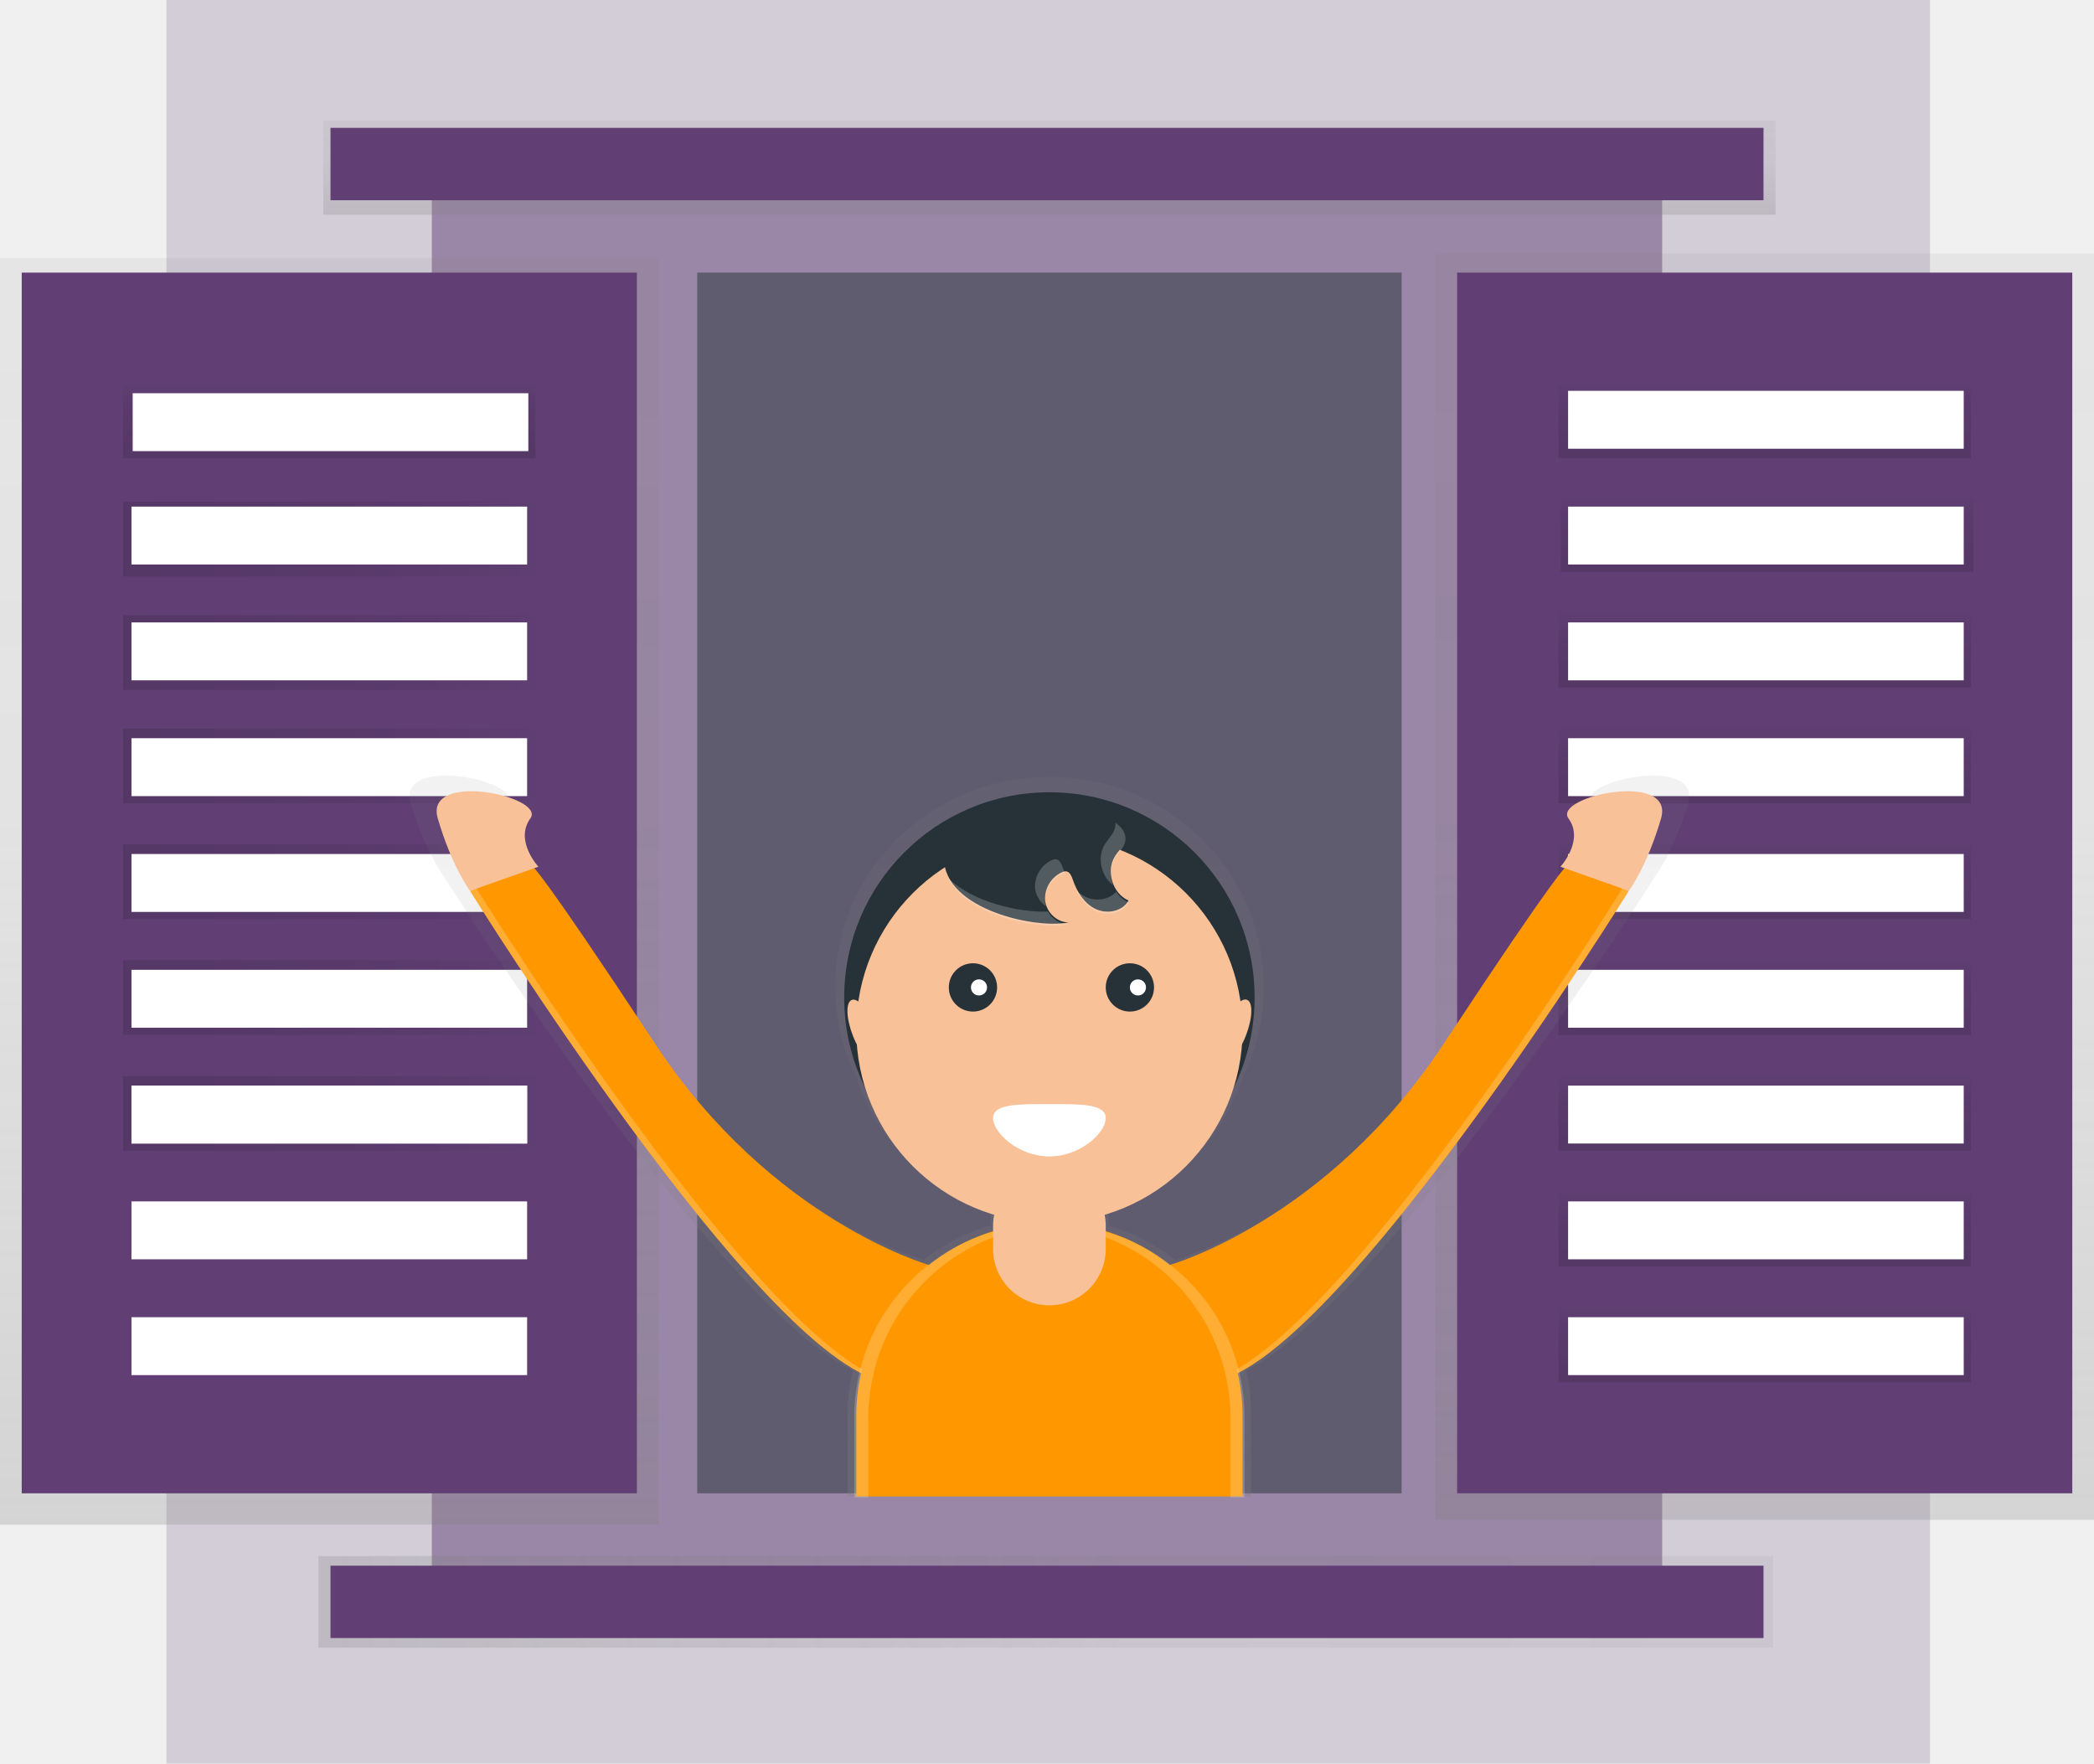
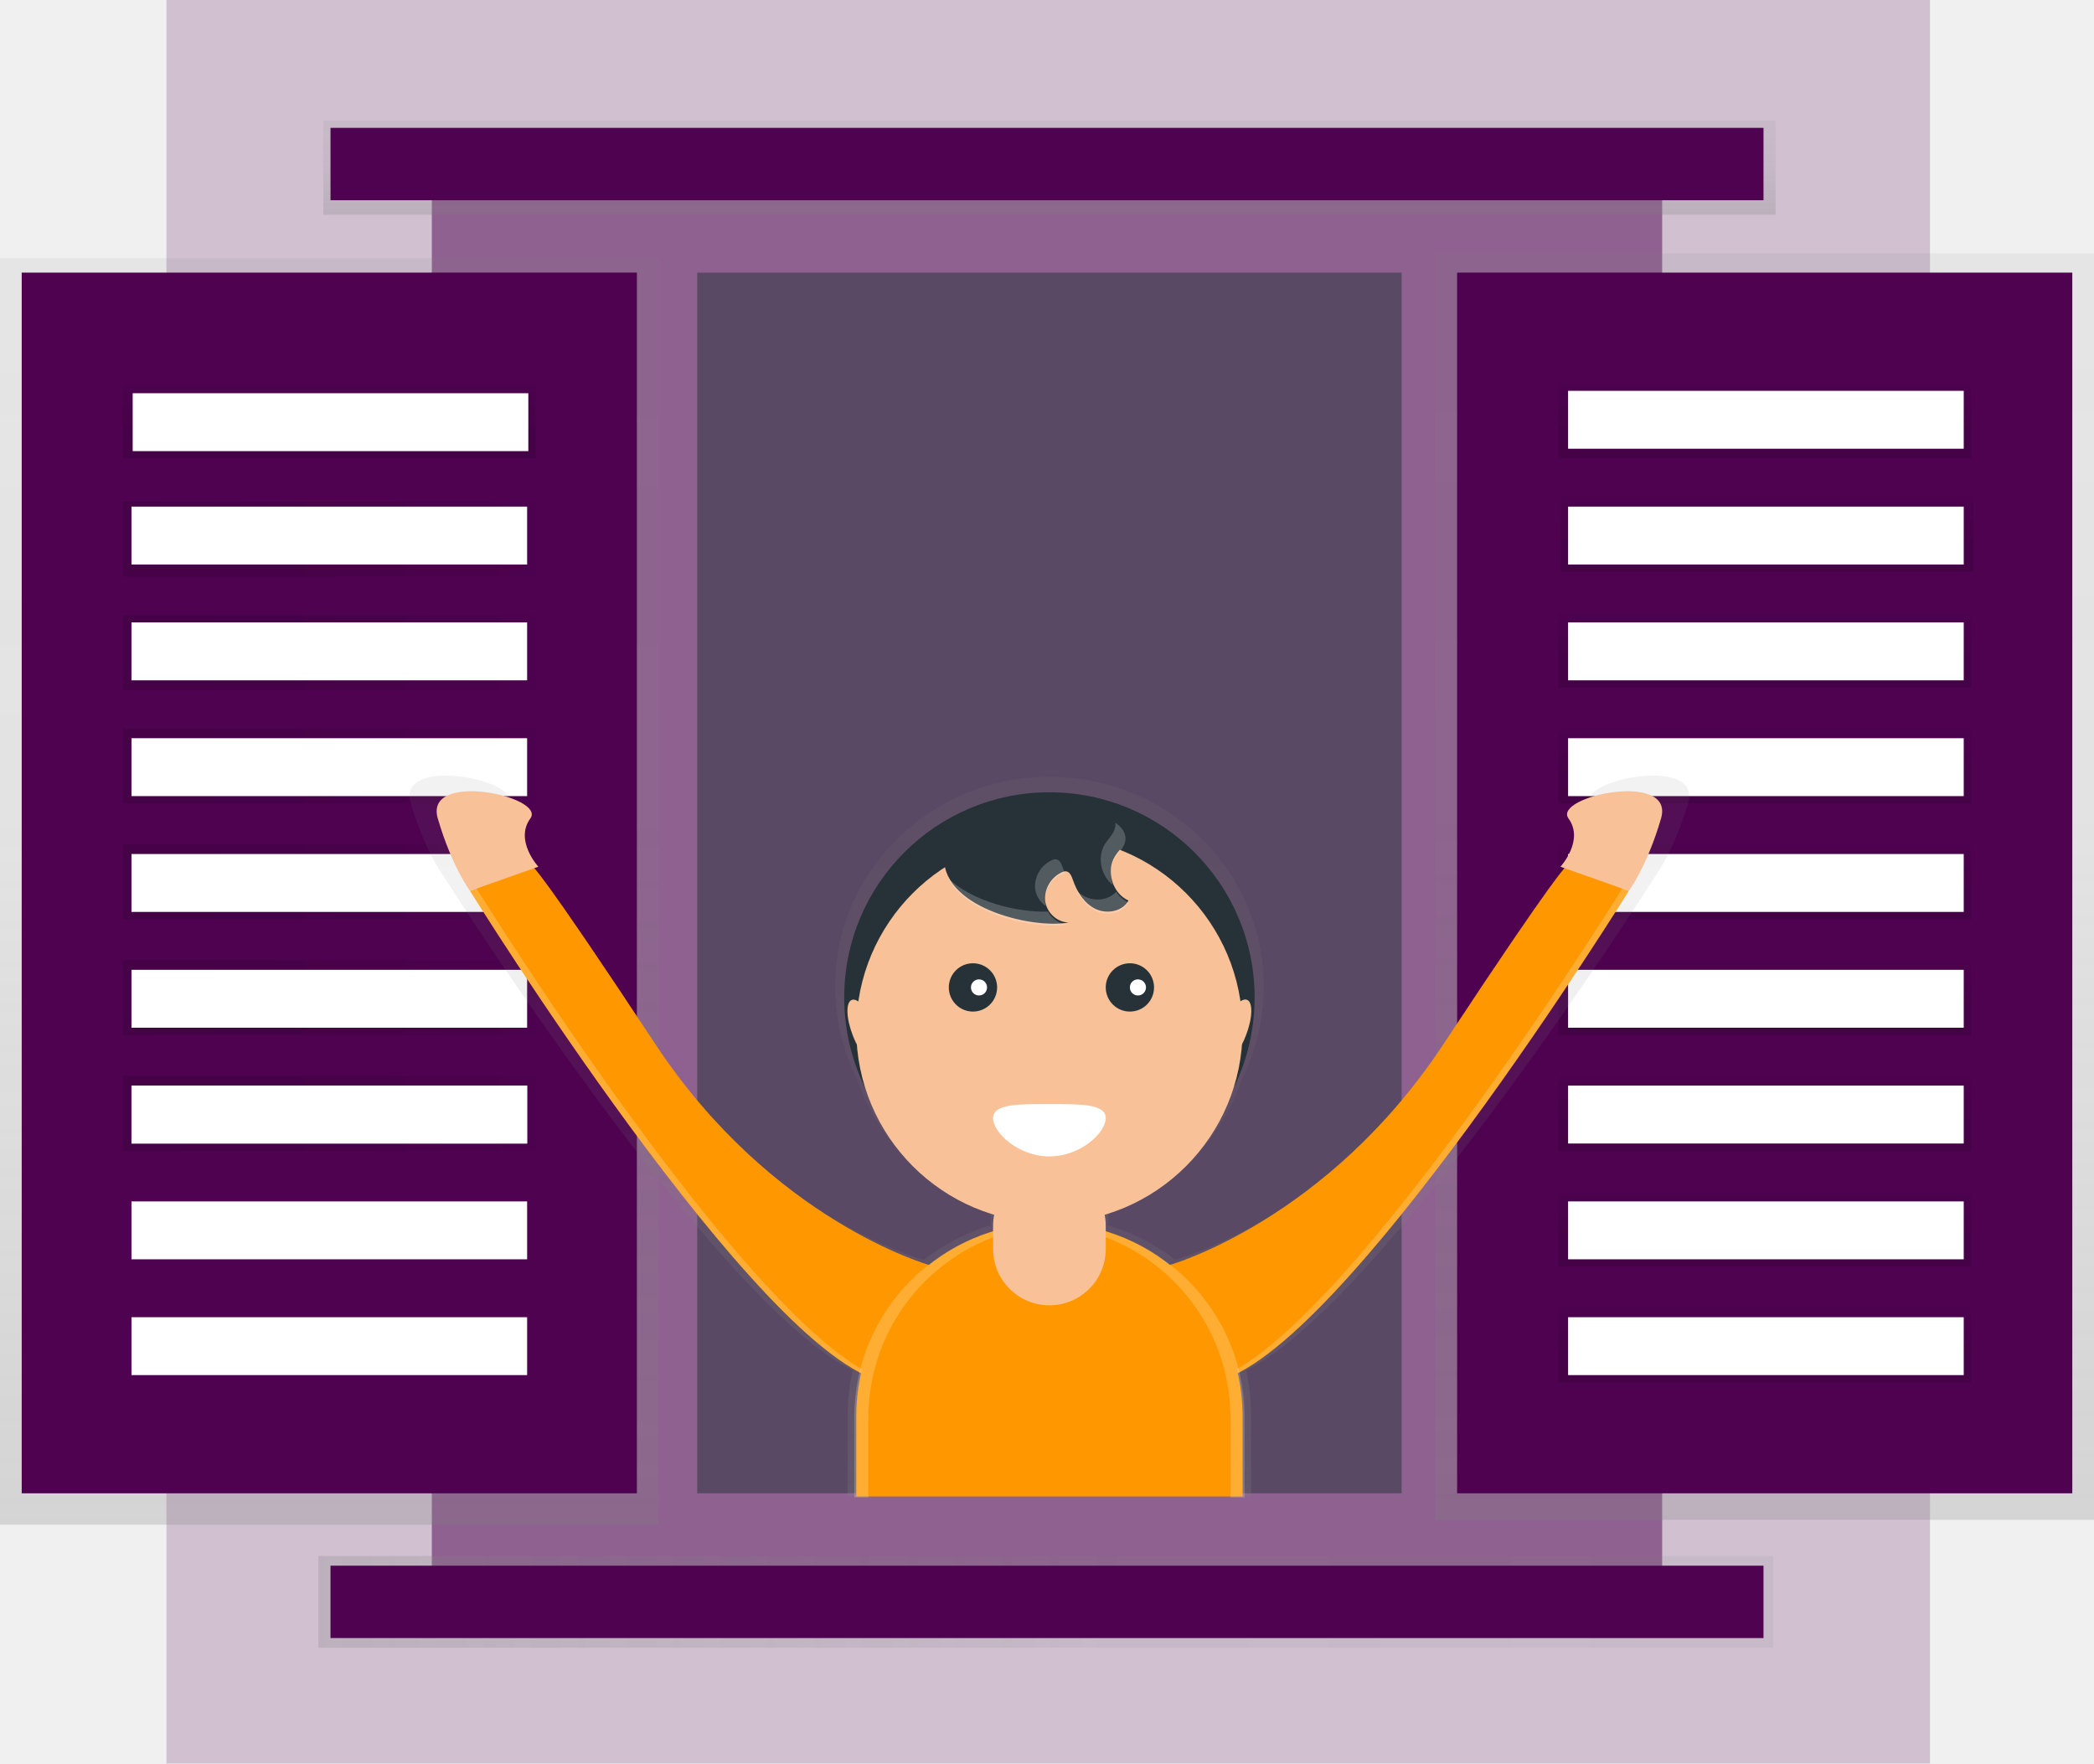
<svg xmlns="http://www.w3.org/2000/svg" xmlns:xlink="http://www.w3.org/1999/xlink" id="fd1e300e-6133-4b79-9025-3394cccdd89f" data-name="Layer 1" width="868" height="731" viewBox="0 0 868 731">
  <defs>
    <linearGradient id="06147ff9-8cd2-48ac-a1c1-caecd7b6d6a5" x1="731.5" y1="630" x2="731.5" y2="105" gradientUnits="userSpaceOnUse">
      <stop offset="0" stop-color="gray" stop-opacity="0.25" />
      <stop offset="0.54" stop-color="gray" stop-opacity="0.12" />
      <stop offset="1" stop-color="gray" stop-opacity="0.1" />
    </linearGradient>
    <linearGradient id="a49b107c-cf66-4ec6-8282-86ab0caa351c" x1="136.5" y1="632" x2="136.5" y2="107" xlink:href="#06147ff9-8cd2-48ac-a1c1-caecd7b6d6a5" />
    <linearGradient id="1f9811ff-c8f4-40a6-be63-e60ca0341cbe" x1="136.5" y1="190" x2="136.5" y2="159" gradientUnits="userSpaceOnUse">
      <stop offset="0" stop-opacity="0.12" />
      <stop offset="0.55" stop-opacity="0.09" />
      <stop offset="1" stop-opacity="0.02" />
    </linearGradient>
    <linearGradient id="b9a200bd-353c-4381-b6e1-073e5213fd80" x1="732.5" y1="237" x2="732.5" y2="206" xlink:href="#1f9811ff-c8f4-40a6-be63-e60ca0341cbe" />
    <linearGradient id="bd740118-0fc8-46fe-baa7-1287731d1ce1" x1="731.5" y1="285" x2="731.5" y2="254" xlink:href="#1f9811ff-c8f4-40a6-be63-e60ca0341cbe" />
    <linearGradient id="be3dcc85-6798-4804-ad40-40dd5e1bf54d" x1="731.5" y1="333" x2="731.5" y2="302" xlink:href="#1f9811ff-c8f4-40a6-be63-e60ca0341cbe" />
    <linearGradient id="7951aed1-d6b7-43ca-8fc6-4bf3d931fa96" x1="731.5" y1="381" x2="731.5" y2="350" xlink:href="#1f9811ff-c8f4-40a6-be63-e60ca0341cbe" />
    <linearGradient id="f7ec873f-c4fc-49e9-9fd3-dd83f2d4e56d" x1="731.5" y1="429" x2="731.5" y2="398" xlink:href="#1f9811ff-c8f4-40a6-be63-e60ca0341cbe" />
    <linearGradient id="ccdfa92b-51d8-4ad9-a821-9e1bef0af2d7" x1="731.5" y1="477" x2="731.5" y2="446" xlink:href="#1f9811ff-c8f4-40a6-be63-e60ca0341cbe" />
    <linearGradient id="073d1fbf-61de-45f9-b512-c4899ce091e5" x1="731.5" y1="525" x2="731.5" y2="494" xlink:href="#1f9811ff-c8f4-40a6-be63-e60ca0341cbe" />
    <linearGradient id="24835175-14ba-470d-95d2-6a8277fcc694" x1="731.5" y1="573" x2="731.5" y2="542" xlink:href="#1f9811ff-c8f4-40a6-be63-e60ca0341cbe" />
    <linearGradient id="5ff08f58-18b8-40ea-89dd-f61e941fbca5" x1="731.5" x2="731.5" xlink:href="#1f9811ff-c8f4-40a6-be63-e60ca0341cbe" />
    <linearGradient id="35037972-f4cb-4e52-85d9-6feea861c78a" x1="51" y1="223.5" x2="222" y2="223.5" xlink:href="#1f9811ff-c8f4-40a6-be63-e60ca0341cbe" />
    <linearGradient id="c11cf938-6a5f-4793-b594-126852022070" x1="51" y1="270.5" x2="222" y2="270.5" xlink:href="#1f9811ff-c8f4-40a6-be63-e60ca0341cbe" />
    <linearGradient id="68e8be81-276e-4a4c-a07a-ad0995a3c0be" x1="51" y1="317.5" x2="222" y2="317.5" xlink:href="#1f9811ff-c8f4-40a6-be63-e60ca0341cbe" />
    <linearGradient id="0822cc54-0c46-479a-a5ec-03e9a82962c7" x1="51" y1="365.5" x2="222" y2="365.5" xlink:href="#1f9811ff-c8f4-40a6-be63-e60ca0341cbe" />
    <linearGradient id="7019b20f-90f6-479e-a238-57a05bc6be32" x1="51" y1="413.5" x2="222" y2="413.5" xlink:href="#1f9811ff-c8f4-40a6-be63-e60ca0341cbe" />
    <linearGradient id="d42fcc48-79e2-414c-a733-2be802693088" x1="51" y1="461.5" x2="222" y2="461.5" xlink:href="#1f9811ff-c8f4-40a6-be63-e60ca0341cbe" />
    <linearGradient id="0c4558fc-2870-4523-bb15-f13635f1ebad" x1="132" y1="664" x2="735" y2="664" xlink:href="#06147ff9-8cd2-48ac-a1c1-caecd7b6d6a5" />
    <linearGradient id="5f8c78d2-e119-41dc-88f5-5bfd3b7b4286" x1="435" y1="89" x2="435" y2="50" xlink:href="#06147ff9-8cd2-48ac-a1c1-caecd7b6d6a5" />
    <linearGradient id="0b3309b2-8c80-4e02-ba09-43858a03760e" x1="601" y1="704.8" x2="601" y2="406" xlink:href="#06147ff9-8cd2-48ac-a1c1-caecd7b6d6a5" />
  </defs>
-   <rect x="69" width="731" height="731" fill="#613f75" opacity="0.2" />
-   <rect x="179" y="68.25" width="510" height="595.5" fill="#613f75" opacity="0.5" />
+   <rect x="69" width="731" height="731" fill="#4e0250" opacity="0.2" />
+   <rect x="179" y="68.25" width="510" height="595.5" fill="#4e0250" opacity="0.5" />
  <rect x="595" y="105" width="273" height="525" fill="url(#06147ff9-8cd2-48ac-a1c1-caecd7b6d6a5)" />
  <rect y="107" width="273" height="525" fill="url(#a49b107c-cf66-4ec6-8282-86ab0caa351c)" />
-   <rect x="604" y="113" width="255" height="506" fill="#613f75" />
-   <rect x="175" y="197.5" width="255" height="506" transform="translate(439 816.5) rotate(-180)" fill="#613f75" />
+   <rect x="604" y="113" width="255" height="506" fill="#4e0250" />
+   <rect x="175" y="197.5" width="255" height="506" transform="translate(439 816.5) rotate(-180)" fill="#4e0250" />
  <rect x="51" y="159" width="171" height="31" fill="url(#1f9811ff-c8f4-40a6-be63-e60ca0341cbe)" />
  <rect x="647" y="206" width="171" height="31" fill="url(#b9a200bd-353c-4381-b6e1-073e5213fd80)" />
  <rect x="646" y="254" width="171" height="31" fill="url(#bd740118-0fc8-46fe-baa7-1287731d1ce1)" />
  <rect x="646" y="302" width="171" height="31" fill="url(#be3dcc85-6798-4804-ad40-40dd5e1bf54d)" />
  <rect x="646" y="350" width="171" height="31" fill="url(#7951aed1-d6b7-43ca-8fc6-4bf3d931fa96)" />
  <rect x="646" y="398" width="171" height="31" fill="url(#f7ec873f-c4fc-49e9-9fd3-dd83f2d4e56d)" />
  <rect x="646" y="446" width="171" height="31" fill="url(#ccdfa92b-51d8-4ad9-a821-9e1bef0af2d7)" />
  <rect x="646" y="494" width="171" height="31" fill="url(#073d1fbf-61de-45f9-b512-c4899ce091e5)" />
  <rect x="646" y="542" width="171" height="31" fill="url(#24835175-14ba-470d-95d2-6a8277fcc694)" />
  <rect x="646" y="159" width="171" height="31" fill="url(#5ff08f58-18b8-40ea-89dd-f61e941fbca5)" />
  <rect x="51" y="208" width="171" height="31" fill="url(#35037972-f4cb-4e52-85d9-6feea861c78a)" />
  <rect x="51" y="255" width="171" height="31" fill="url(#c11cf938-6a5f-4793-b594-126852022070)" />
  <rect x="51" y="302" width="171" height="31" fill="url(#68e8be81-276e-4a4c-a07a-ad0995a3c0be)" />
  <rect x="51" y="350" width="171" height="31" fill="url(#0822cc54-0c46-479a-a5ec-03e9a82962c7)" />
  <rect x="51" y="398" width="171" height="31" fill="url(#7019b20f-90f6-479e-a238-57a05bc6be32)" />
  <rect x="55" y="163" width="164" height="24" fill="#fff" />
  <rect x="54.5" y="210" width="164" height="24" fill="#fff" />
  <rect x="54.5" y="258" width="164" height="24" fill="#fff" />
  <rect x="54.5" y="306" width="164" height="24" fill="#fff" />
  <rect x="54.5" y="354" width="164" height="24" fill="#fff" />
  <rect x="54.5" y="402" width="164" height="24" fill="#fff" />
  <rect x="51" y="446" width="171" height="31" fill="url(#d42fcc48-79e2-414c-a733-2be802693088)" />
  <rect x="54.5" y="450" width="164" height="24" fill="#fff" />
  <rect x="54.5" y="450" width="164" height="24" fill="#fff" />
  <rect x="54.5" y="498" width="164" height="24" fill="#fff" />
  <rect x="54.5" y="546" width="164" height="24" fill="#fff" />
  <rect x="650" y="162" width="164" height="24" fill="#fff" />
  <rect x="650" y="210" width="164" height="24" fill="#fff" />
  <rect x="650" y="258" width="164" height="24" fill="#fff" />
  <rect x="650" y="306" width="164" height="24" fill="#fff" />
  <rect x="650" y="354" width="164" height="24" fill="#fff" />
  <rect x="650" y="402" width="164" height="24" fill="#fff" />
  <rect x="650" y="450" width="164" height="24" fill="#fff" />
  <rect x="650" y="498" width="164" height="24" fill="#fff" />
  <rect x="650" y="546" width="164" height="24" fill="#fff" />
  <rect x="132" y="645" width="603" height="38" fill="url(#0c4558fc-2870-4523-bb15-f13635f1ebad)" />
-   <rect x="137" y="649" width="594" height="30" fill="#613f75" />
+   <rect x="137" y="649" width="594" height="30" fill="#4e0250" />
  <rect x="134" y="50" width="602" height="39" fill="url(#5f8c78d2-e119-41dc-88f5-5bfd3b7b4286)" />
-   <rect x="137" y="53" width="594" height="30" fill="#613f75" />
+   <rect x="137" y="53" width="594" height="30" fill="#4e0250" />
  <rect x="289" y="113" width="292" height="506" fill="#263238" opacity="0.5" />
  <path d="M825.66,417.55c7,9.38-3.48,20.46-3.48,20.46l1.76.61c-2.59,2.87-12.82,15.82-52.26,74.4-50.5,75-118.55,93.71-118.55,93.71h0a84,84,0,0,0-27.73-14.31v-7.08a83,83,0,0,0,55.3-53.48,85.08,85.08,0,0,0,9.14-38.44c0-48-39.77-86.94-88.82-86.94s-88.82,38.93-88.82,86.94a85.08,85.08,0,0,0,9.14,38.44,83,83,0,0,0,55.3,53.48v7.08a84,84,0,0,0-27.73,14.31h0S480.83,588,430.33,513c-39.44-58.58-49.67-71.54-52.26-74.4l1.76-.61s-10.45-11.08-3.48-20.46-46.15-20.46-40.06,0,13.93,30.69,13.93,30.69S461.42,623.6,519.47,652.58a80.43,80.43,0,0,0-2.06,18.12V704.8H684.59V670.7a80.43,80.43,0,0,0-2.06-18.12c58-29,169.25-204.35,169.25-204.35s7.84-10.23,13.93-30.69S818.69,408.17,825.66,417.55Z" transform="translate(-166 -84.5)" fill="url(#0b3309b2-8c80-4e02-ba09-43858a03760e)" />
  <circle cx="435" cy="413.47" r="85.06" fill="#263238" />
  <circle cx="435" cy="426.82" r="80.06" fill="#f8c198" />
  <circle cx="403.31" cy="409.3" r="10.01" fill="#263238" />
  <circle cx="468.36" cy="409.3" r="10.01" fill="#263238" />
  <path d="M624.35,548c0,6-10.45,15.85-23.35,15.85S577.65,554,577.65,548s10.45-5.84,23.35-5.84S624.35,542,624.35,548Z" transform="translate(-166 -84.5)" fill="#fff" />
  <circle cx="405.81" cy="409.3" r="3.34" fill="#fff" />
  <circle cx="471.69" cy="409.3" r="3.34" fill="#fff" />
  <path d="M609,466.88c-4.88,0-9.26-4.24-9.78-9.09a12,12,0,0,1,7-11.75,3.42,3.42,0,0,1,1.47-.38c1.68,0,2.51,2,3.05,3.59,1.68,4.92,4.66,9.72,9.34,12s11.22,1.11,13.69-3.47c-6.62-2.95-9.45-12.21-5.6-18.35,1.49-2.37,3.81-4.38,4.28-7.14.86-5-4.62-8.64-9.47-10.14-14-4.33-62.8-4.81-65.49,16.08C554.67,460.27,593.63,469.8,609,466.88Z" transform="translate(-166 -84.5)" fill="#263238" />
  <ellipse cx="524.27" cy="512.15" rx="5" ry="14.18" transform="translate(-317.38 143.66) rotate(-21.53)" fill="#f8c198" />
  <ellipse cx="677.73" cy="512.15" rx="14.18" ry="5" transform="translate(-213.42 870.11) rotate(-68.47)" fill="#f8c198" />
  <path d="M650.91,608.84s65.17-18.3,113.54-91.69,50.87-73.59,50.87-73.59l25.85,10.21S721.09,647.25,669.39,657.26,650.91,608.84,650.91,608.84Z" transform="translate(-166 -84.5)" fill="#ff9800" />
  <path d="M812.83,443.77s10-10.84,3.34-20,44.2-20,38.36,0-13.34,30-13.34,30Z" transform="translate(-166 -84.5)" fill="#f8c198" />
  <path d="M551.09,608.84s-65.17-18.3-113.54-91.69-50.87-73.59-50.87-73.59l-25.85,10.21s120.09,193.48,171.8,203.49S551.09,608.84,551.09,608.84Z" transform="translate(-166 -84.5)" fill="#ff9800" />
  <path d="M389.17,443.77s-10-10.84-3.34-20-44.2-20-38.36,0,13.34,30,13.34,30Z" transform="translate(-166 -84.5)" fill="#f8c198" />
  <g opacity="0.2">
    <path d="M628.29,427.27c-.48,2.76-2.8,4.76-4.28,7.14-3.37,5.38-1.62,13.16,3.32,17a12.79,12.79,0,0,1,.85-11.14c1.49-2.37,3.81-4.38,4.28-7.14.54-3.13-1.41-5.73-4.13-7.6A6,6,0,0,1,628.29,427.27Z" transform="translate(-166 -84.5)" fill="#fff" />
    <path d="M607.46,446.51c-.32-.75-.62-1.51-.88-2.27-.54-1.59-1.37-3.54-3.05-3.59a3.42,3.42,0,0,0-1.47.38,12,12,0,0,0-7,11.75,10.53,10.53,0,0,0,4.47,7.35,9.4,9.4,0,0,1-.3-1.51,12,12,0,0,1,7-11.75A3.87,3.87,0,0,1,607.46,446.51Z" transform="translate(-166 -84.5)" fill="#fff" />
    <path d="M600.41,462.35c-12.16.51-31.78-4.13-41.45-14,7.22,15.36,37.05,21.79,50,19.32A10.08,10.08,0,0,1,600.41,462.35Z" transform="translate(-166 -84.5)" fill="#fff" />
    <path d="M628.68,454.11c-2.92,3.43-8.58,4.15-12.75,2.12a14.54,14.54,0,0,1-3.7-2.61,17.84,17.84,0,0,0,7.87,8.44c4.68,2.27,11.22,1.11,13.69-3.47A11.88,11.88,0,0,1,628.68,454.11Z" transform="translate(-166 -84.5)" fill="#fff" />
  </g>
  <path d="M837.85,453.77S717.76,647.25,666,657.26a60.33,60.33,0,0,1-9.07,1.11,53.05,53.05,0,0,0,12.41-1.11c51.71-10,171.8-203.49,171.8-203.49l-2.68-.95C838.09,453.45,837.85,453.77,837.85,453.77Z" transform="translate(-166 -84.5)" fill="#fff" opacity="0.2" />
  <path d="M364.15,453.77S484.24,647.25,536,657.26a60.33,60.33,0,0,0,9.07,1.11,53.05,53.05,0,0,1-12.41-1.11c-51.71-10-171.8-203.49-171.8-203.49l2.68-.95C363.91,453.45,364.15,453.77,364.15,453.77Z" transform="translate(-166 -84.5)" fill="#fff" opacity="0.2" />
  <path d="M435,506.88h0a80.06,80.06,0,0,1,80.06,80.06V620.3a0,0,0,0,1,0,0H354.94a0,0,0,0,1,0,0V586.94A80.06,80.06,0,0,1,435,506.88Z" fill="#ff9800" />
  <path d="M601.83,591.8h0a80.93,80.93,0,0,0-8.72.47c1,0,1.91-.06,2.88-.06h0a80.06,80.06,0,0,1,80.06,80.06v32.94h5.84V671.86A80.06,80.06,0,0,0,601.83,591.8Z" transform="translate(-166 -84.5)" fill="#fff" opacity="0.2" />
  <path d="M600.17,591.8h0a80.93,80.93,0,0,1,8.72.47c-1,0-1.91-.06-2.88-.06h0a80.06,80.06,0,0,0-80.06,80.06v32.94h-5.84V671.86A80.06,80.06,0,0,1,600.17,591.8Z" transform="translate(-166 -84.5)" fill="#fff" opacity="0.2" />
  <rect x="411.65" y="484.78" width="46.7" height="56.29" rx="23.35" ry="23.35" fill="#f8c198" />
</svg>
